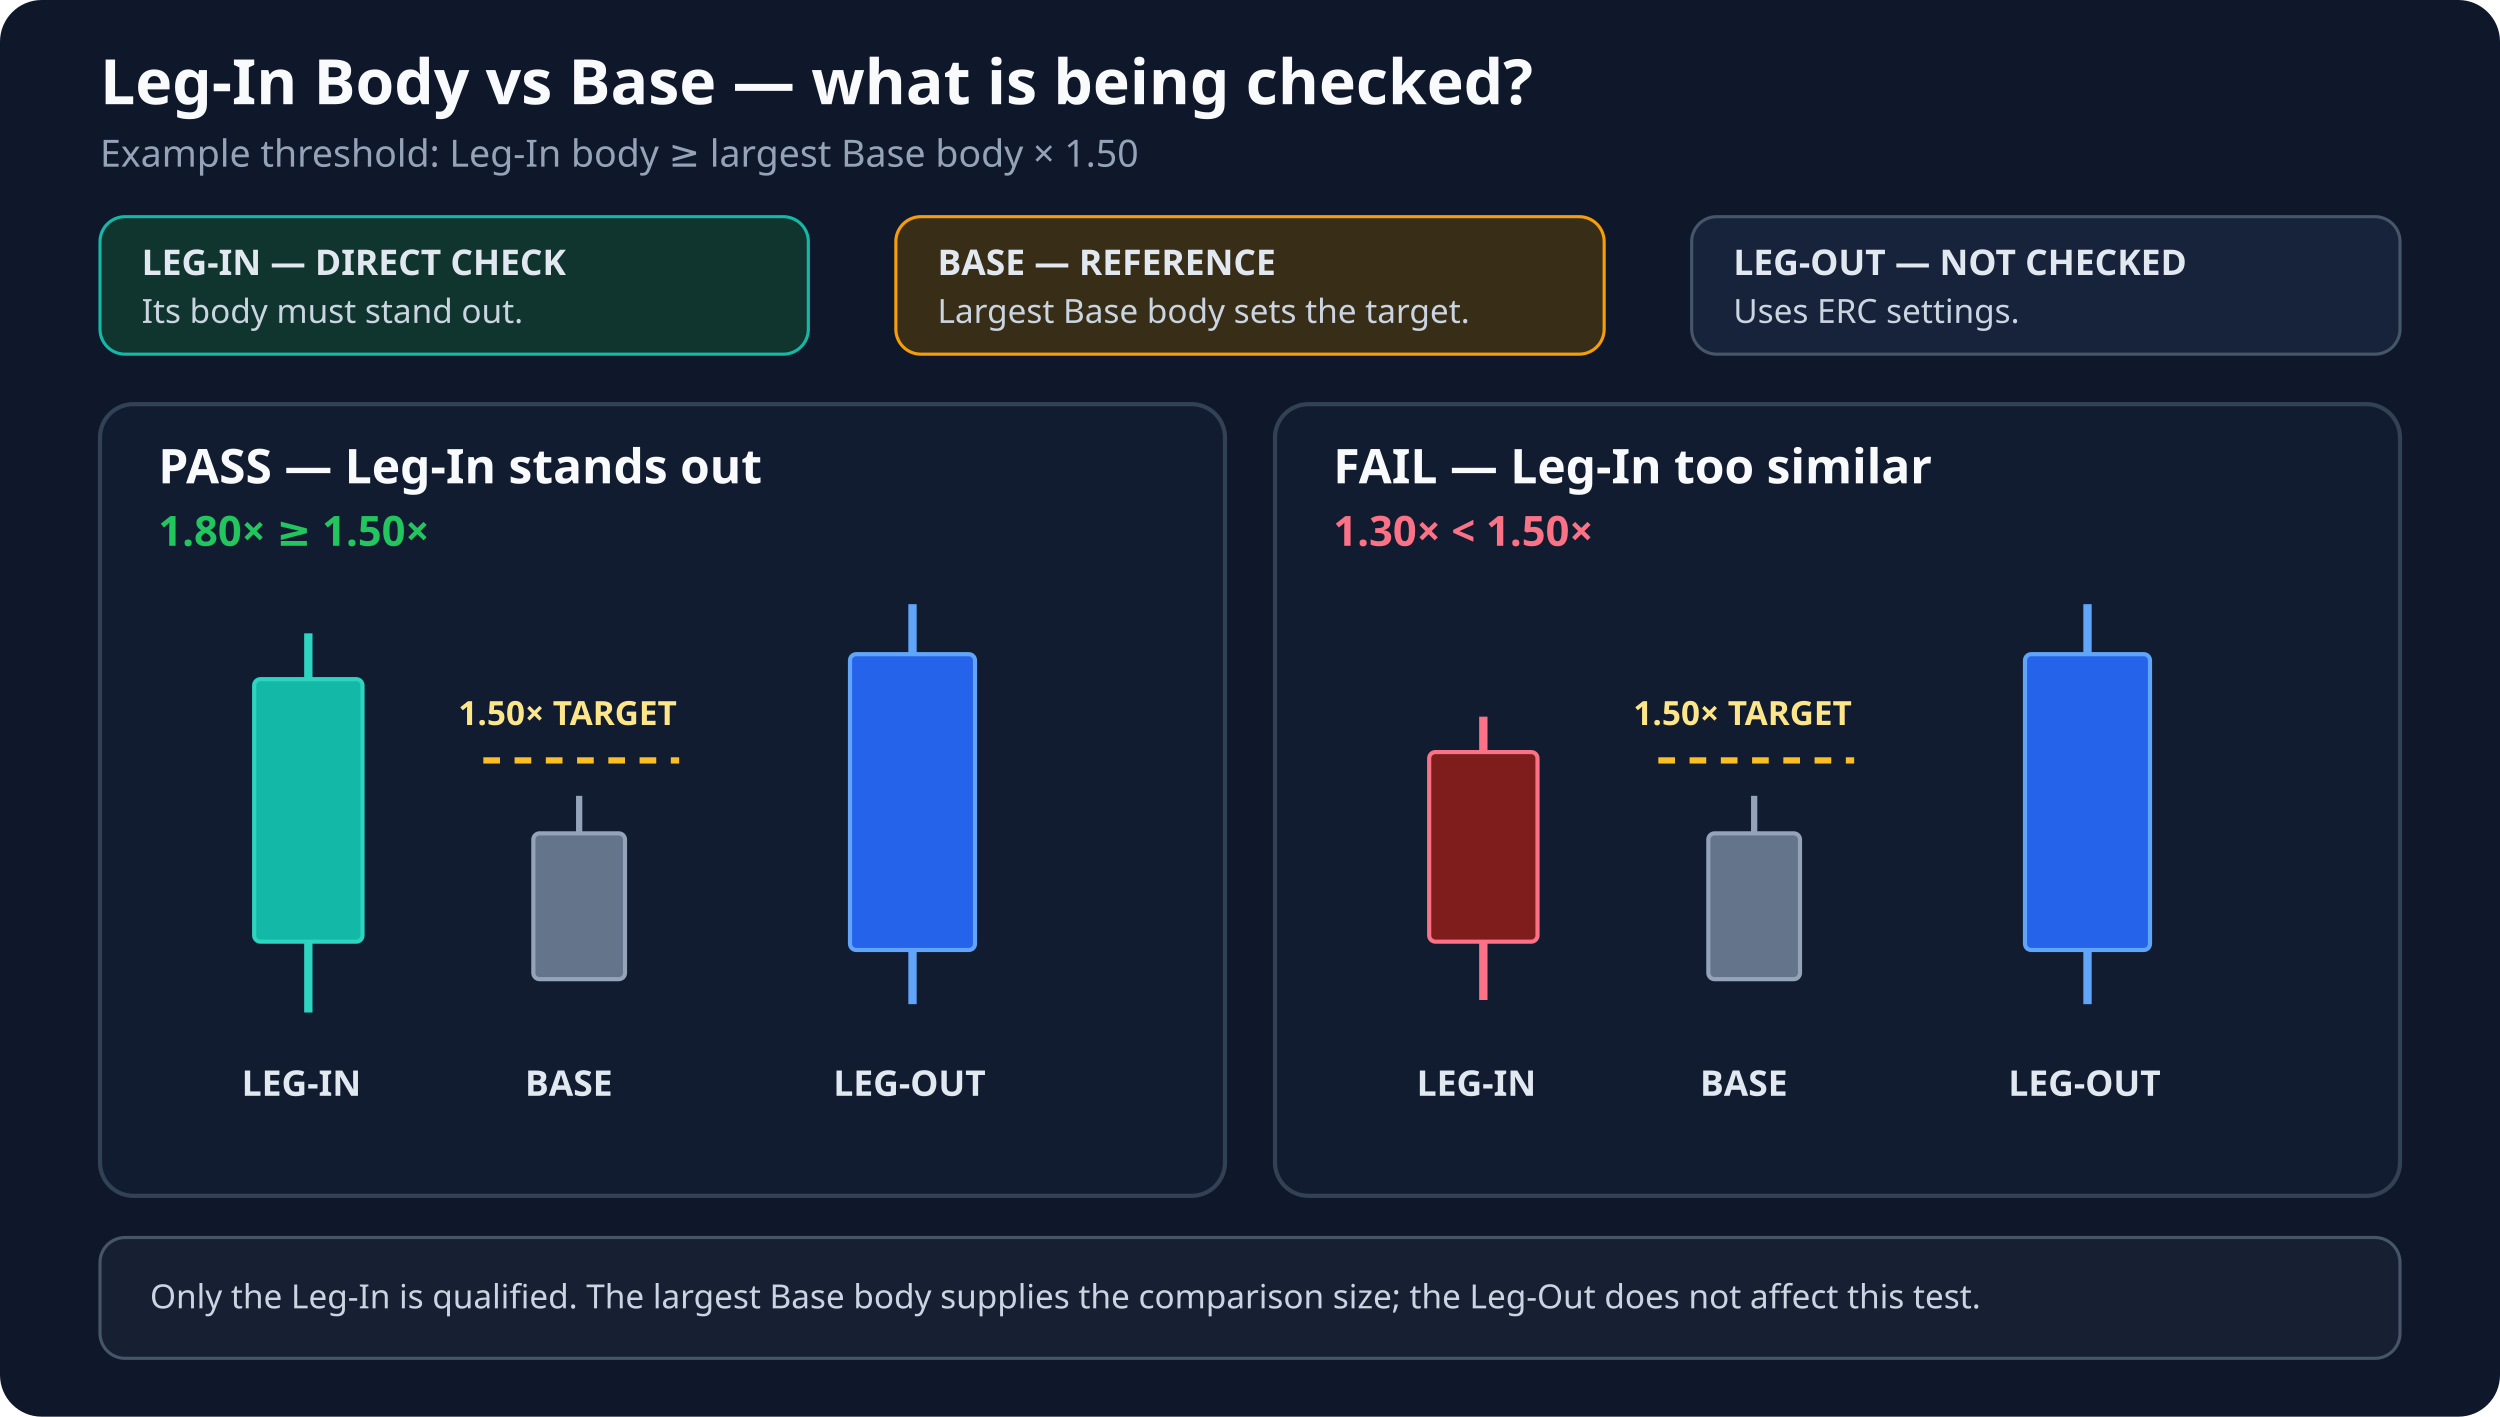
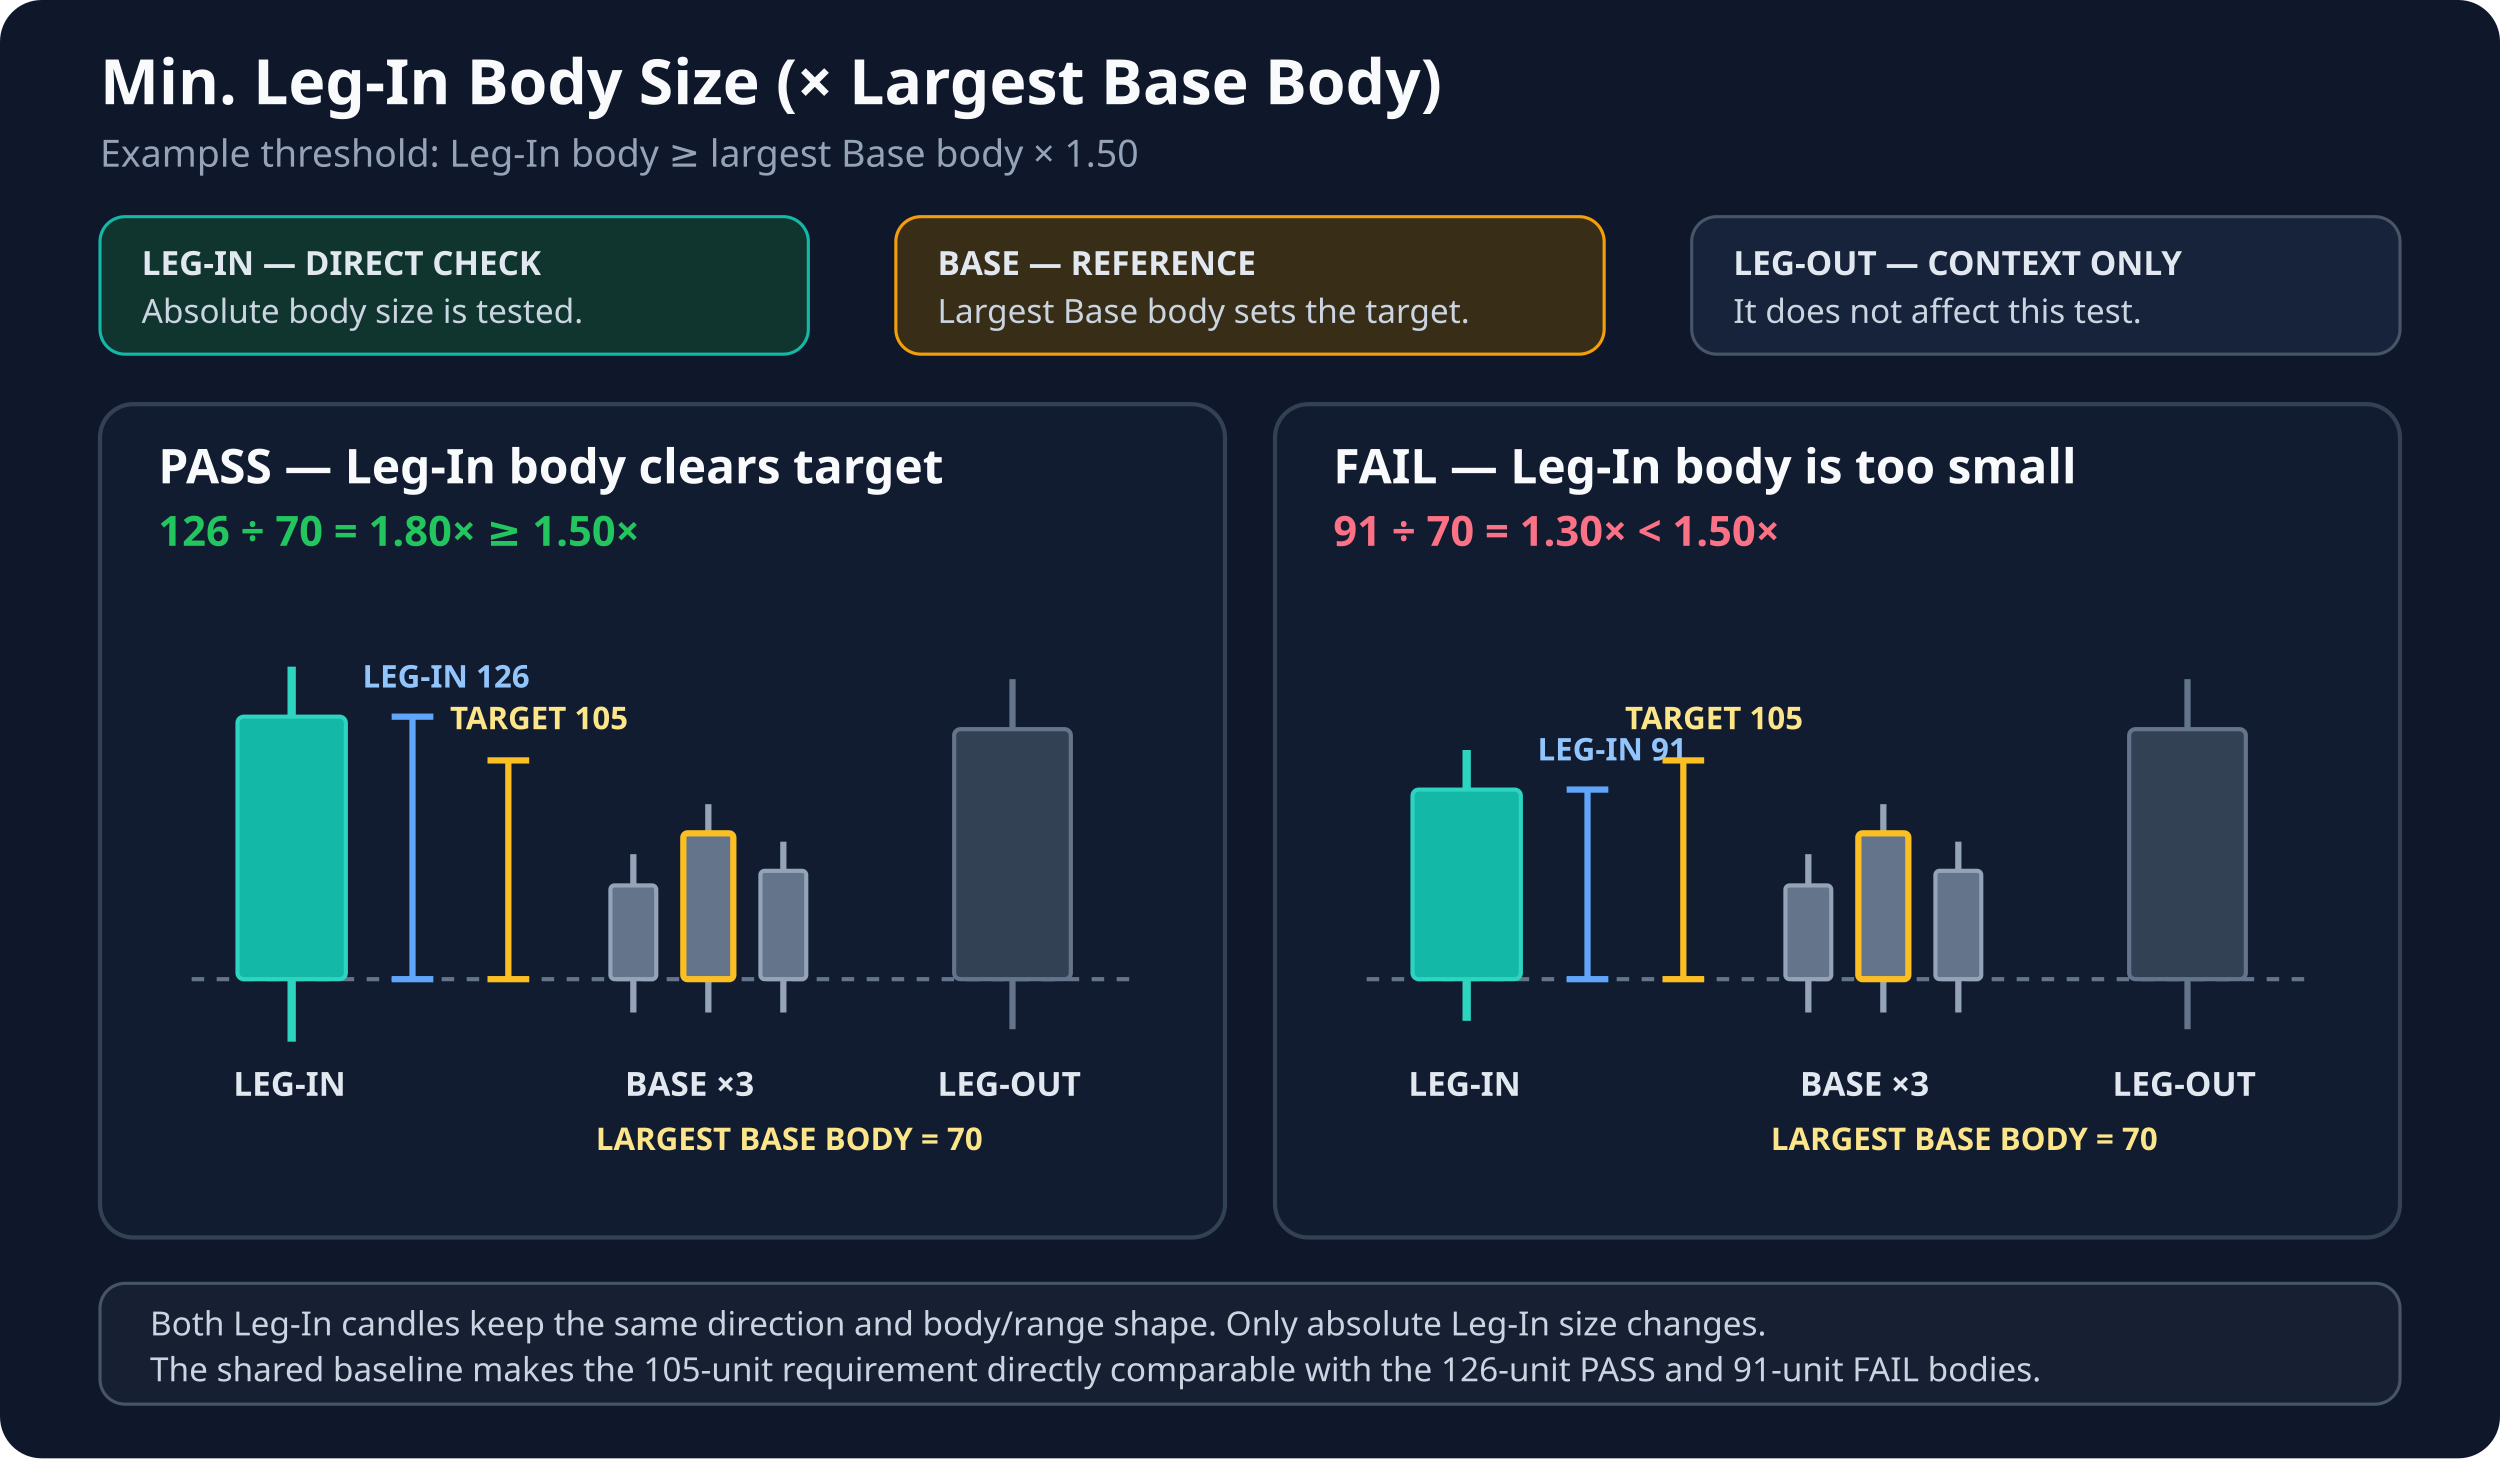
- <svg xmlns="http://www.w3.org/2000/svg" width="1200" height="680" viewBox="0 0 1200 680" role="img" aria-labelledby="t d">
+ <svg xmlns="http://www.w3.org/2000/svg" width="1200" height="700" viewBox="0 0 1200 700" role="img" aria-labelledby="t d">
  <style>
-     .bg{fill:#0f172a}.panel{fill:#111c31;stroke:#334155;stroke-width:2}.h{fill:#f8fafc;font:700 30px system-ui}.sub{fill:#94a3b8;font:18px system-ui}.pt{fill:#f8fafc;font:700 23px system-ui}.txt{fill:#cbd5e1;font:16px system-ui}.lbl{fill:#e2e8f0;font:700 17px system-ui}.pass{fill:#22c55e;font:700 20px system-ui}.fail{fill:#fb7185;font:700 20px system-ui}.li{fill:#14b8a6;stroke:#2dd4bf;stroke-width:2}.bad{fill:#7f1d1d;stroke:#fb7185;stroke-width:2}.base{fill:#64748b;stroke:#94a3b8;stroke-width:2}.lo{fill:#2563eb;stroke:#60a5fa;stroke-width:2}.wickli{stroke:#2dd4bf;stroke-width:4}.wickbad{stroke:#fb7185;stroke-width:4}.wick{stroke:#94a3b8;stroke-width:3}.wicklo{stroke:#60a5fa;stroke-width:4}.ref{stroke:#fbbf24;stroke-width:3;stroke-dasharray:8 7}.gold{fill:#fde68a;font:700 16px system-ui}.chip{fill:#17233a;stroke:#475569;stroke-width:1.5}.direct{fill:#10352f;stroke:#14b8a6}.reference{fill:#382e18;stroke:#f59e0b}.note{fill:#172033;stroke:#475569;stroke-width:1.5}
+     .bg{fill:#0f172a}.panel{fill:#111c31;stroke:#334155;stroke-width:2}.h{fill:#f8fafc;font:700 30px system-ui}.sub{fill:#94a3b8;font:18px system-ui}.pt{fill:#f8fafc;font:700 23px system-ui}.txt{fill:#cbd5e1;font:16px system-ui}.small{fill:#94a3b8;font:14px system-ui}.lbl{fill:#e2e8f0;font:700 16px system-ui}.pass{fill:#22c55e;font:700 20px system-ui}.fail{fill:#fb7185;font:700 20px system-ui}.li{fill:#14b8a6;stroke:#2dd4bf;stroke-width:2}.base{fill:#64748b;stroke:#94a3b8;stroke-width:2}.largest{fill:#64748b;stroke:#fbbf24;stroke-width:3}.context{fill:#334155;stroke:#64748b;stroke-width:2}.wickli{stroke:#2dd4bf;stroke-width:4}.wick{stroke:#94a3b8;stroke-width:3}.wickcontext{stroke:#64748b;stroke-width:3}.measure{stroke:#60a5fa;stroke-width:3}.target{stroke:#fbbf24;stroke-width:3}.baseline{stroke:#64748b;stroke-width:2;stroke-dasharray:6 6}.blue{fill:#93c5fd;font:700 15px system-ui}.gold{fill:#fde68a;font:700 15px system-ui}.chip{fill:#17233a;stroke:#475569;stroke-width:1.5}.direct{fill:#10352f;stroke:#14b8a6}.reference{fill:#382e18;stroke:#f59e0b}.note{fill:#172033;stroke:#475569;stroke-width:1.5}
  </style>
-   <rect class="bg" width="1200" height="680" rx="20" />
-   <text class="h" x="48" y="50">Leg-In Body vs Base — what is being checked?</text>
+   <rect class="bg" width="1200" height="700" rx="20" />
+   <text class="h" x="48" y="50">Min. Leg-In Body Size (× Largest Base Body)</text>
  <text class="sub" x="48" y="80">Example threshold: Leg-In body ≥ largest Base body × 1.50</text>
  <rect class="chip direct" x="48" y="104" width="340" height="66" rx="12" />
  <text class="lbl" x="68" y="132">LEG-IN — DIRECT CHECK</text>
-   <text class="txt" x="68" y="155">Its body must stand out.</text>
+   <text class="txt" x="68" y="155">Absolute body size is tested.</text>
  <rect class="chip reference" x="430" y="104" width="340" height="66" rx="12" />
  <text class="lbl" x="450" y="132">BASE — REFERENCE</text>
  <text class="txt" x="450" y="155">Largest Base body sets the target.</text>
  <rect class="chip" x="812" y="104" width="340" height="66" rx="12" />
-   <text class="lbl" x="832" y="132">LEG-OUT — NOT CHECKED</text>
-   <text class="txt" x="832" y="155">Uses ERC settings.</text>
-   <rect class="panel" x="48" y="194" width="540" height="380" rx="16" />
-   <rect class="panel" x="612" y="194" width="540" height="380" rx="16" />
-   <text class="pt" x="76" y="232">PASS — Leg-In stands out</text>
-   <text class="pass" x="76" y="262">1.80× ≥ 1.50×</text>
-   <text class="pt" x="640" y="232">FAIL — Leg-In too similar</text>
-   <text class="fail" x="640" y="262">1.30× &lt; 1.50×</text>
-   <line class="wickli" x1="148" y1="304" x2="148" y2="486" />
-   <rect class="li" x="122" y="326" width="52" height="126" rx="3" />
-   <line class="wick" x1="278" y1="382" x2="278" y2="466" />
-   <rect class="base" x="256" y="400" width="44" height="70" rx="3" />
-   <line class="wicklo" x1="438" y1="290" x2="438" y2="482" />
-   <rect class="lo" x="408" y="314" width="60" height="142" rx="3" />
-   <line class="ref" x1="232" y1="365" x2="326" y2="365" />
-   <text class="gold" x="220" y="348">1.50× TARGET</text>
-   <text class="lbl" x="116" y="526">LEG-IN</text>
-   <text class="lbl" x="252" y="526">BASE</text>
-   <text class="lbl" x="400" y="526">LEG-OUT</text>
-   <line class="wickbad" x1="712" y1="344" x2="712" y2="480" />
-   <rect class="bad" x="686" y="361" width="52" height="91" rx="3" />
-   <line class="wick" x1="842" y1="382" x2="842" y2="466" />
-   <rect class="base" x="820" y="400" width="44" height="70" rx="3" />
-   <line class="wicklo" x1="1002" y1="290" x2="1002" y2="482" />
-   <rect class="lo" x="972" y="314" width="60" height="142" rx="3" />
-   <line class="ref" x1="796" y1="365" x2="890" y2="365" />
-   <text class="gold" x="784" y="348">1.50× TARGET</text>
-   <text class="lbl" x="680" y="526">LEG-IN</text>
-   <text class="lbl" x="816" y="526">BASE</text>
-   <text class="lbl" x="964" y="526">LEG-OUT</text>
-   <rect class="note" x="48" y="594" width="1104" height="58" rx="12" />
-   <text class="txt" x="72" y="628">Only the Leg-In is qualified. The largest Base body supplies the comparison size; the Leg-Out does not affect this test.</text>
+   <text class="lbl" x="832" y="132">LEG-OUT — CONTEXT ONLY</text>
+   <text class="txt" x="832" y="155">It does not affect this test.</text>
+   <rect class="panel" x="48" y="194" width="540" height="400" rx="16" />
+   <rect class="panel" x="612" y="194" width="540" height="400" rx="16" />
+   <text class="pt" x="76" y="232">PASS — Leg-In body clears target</text>
+   <text class="pass" x="76" y="262">126 ÷ 70 = 1.80× ≥ 1.50×</text>
+   <text class="pt" x="640" y="232">FAIL — Leg-In body is too small</text>
+   <text class="fail" x="640" y="262">91 ÷ 70 = 1.30× &lt; 1.50×</text>
+   <line class="baseline" x1="92" y1="470" x2="548" y2="470" />
+   <line class="wickli" x1="140" y1="320" x2="140" y2="500" />
+   <rect class="li" x="114" y="344" width="52" height="126" rx="3" />
+   <line class="measure" x1="198" y1="344" x2="198" y2="470" />
+   <line class="measure" x1="188" y1="344" x2="208" y2="344" />
+   <line class="measure" x1="188" y1="470" x2="208" y2="470" />
+   <text class="blue" x="174" y="330">LEG-IN 126</text>
+   <line class="target" x1="244" y1="365" x2="244" y2="470" />
+   <line class="target" x1="234" y1="365" x2="254" y2="365" />
+   <line class="target" x1="234" y1="470" x2="254" y2="470" />
+   <text class="gold" x="216" y="350">TARGET 105</text>
+   <line class="wick" x1="304" y1="410" x2="304" y2="486" />
+   <rect class="base" x="293" y="425" width="22" height="45" rx="2" />
+   <line class="wick" x1="340" y1="386" x2="340" y2="486" />
+   <rect class="largest" x="328" y="400" width="24" height="70" rx="2" />
+   <line class="wick" x1="376" y1="404" x2="376" y2="486" />
+   <rect class="base" x="365" y="418" width="22" height="52" rx="2" />
+   <line class="wickcontext" x1="486" y1="326" x2="486" y2="494" />
+   <rect class="context" x="458" y="350" width="56" height="120" rx="3" />
+   <text class="lbl" x="112" y="526">LEG-IN</text>
+   <text class="lbl" x="300" y="526">BASE ×3</text>
+   <text class="lbl" x="450" y="526">LEG-OUT</text>
+   <text class="gold" x="286" y="552">LARGEST BASE BODY = 70</text>
+   <line class="baseline" x1="656" y1="470" x2="1112" y2="470" />
+   <line class="wickli" x1="704" y1="360" x2="704" y2="490" />
+   <rect class="li" x="678" y="379" width="52" height="91" rx="3" />
+   <line class="measure" x1="762" y1="379" x2="762" y2="470" />
+   <line class="measure" x1="752" y1="379" x2="772" y2="379" />
+   <line class="measure" x1="752" y1="470" x2="772" y2="470" />
+   <text class="blue" x="738" y="365">LEG-IN 91</text>
+   <line class="target" x1="808" y1="365" x2="808" y2="470" />
+   <line class="target" x1="798" y1="365" x2="818" y2="365" />
+   <line class="target" x1="798" y1="470" x2="818" y2="470" />
+   <text class="gold" x="780" y="350">TARGET 105</text>
+   <line class="wick" x1="868" y1="410" x2="868" y2="486" />
+   <rect class="base" x="857" y="425" width="22" height="45" rx="2" />
+   <line class="wick" x1="904" y1="386" x2="904" y2="486" />
+   <rect class="largest" x="892" y="400" width="24" height="70" rx="2" />
+   <line class="wick" x1="940" y1="404" x2="940" y2="486" />
+   <rect class="base" x="929" y="418" width="22" height="52" rx="2" />
+   <line class="wickcontext" x1="1050" y1="326" x2="1050" y2="494" />
+   <rect class="context" x="1022" y="350" width="56" height="120" rx="3" />
+   <text class="lbl" x="676" y="526">LEG-IN</text>
+   <text class="lbl" x="864" y="526">BASE ×3</text>
+   <text class="lbl" x="1014" y="526">LEG-OUT</text>
+   <text class="gold" x="850" y="552">LARGEST BASE BODY = 70</text>
+   <rect class="note" x="48" y="616" width="1104" height="58" rx="12" />
+   <text class="txt" x="72" y="641">Both Leg-In candles keep the same direction and body/range shape. Only absolute Leg-In size changes.</text>
+   <text class="txt" x="72" y="663">The shared baseline makes the 105-unit requirement directly comparable with the 126-unit PASS and 91-unit FAIL bodies.</text>
</svg>
